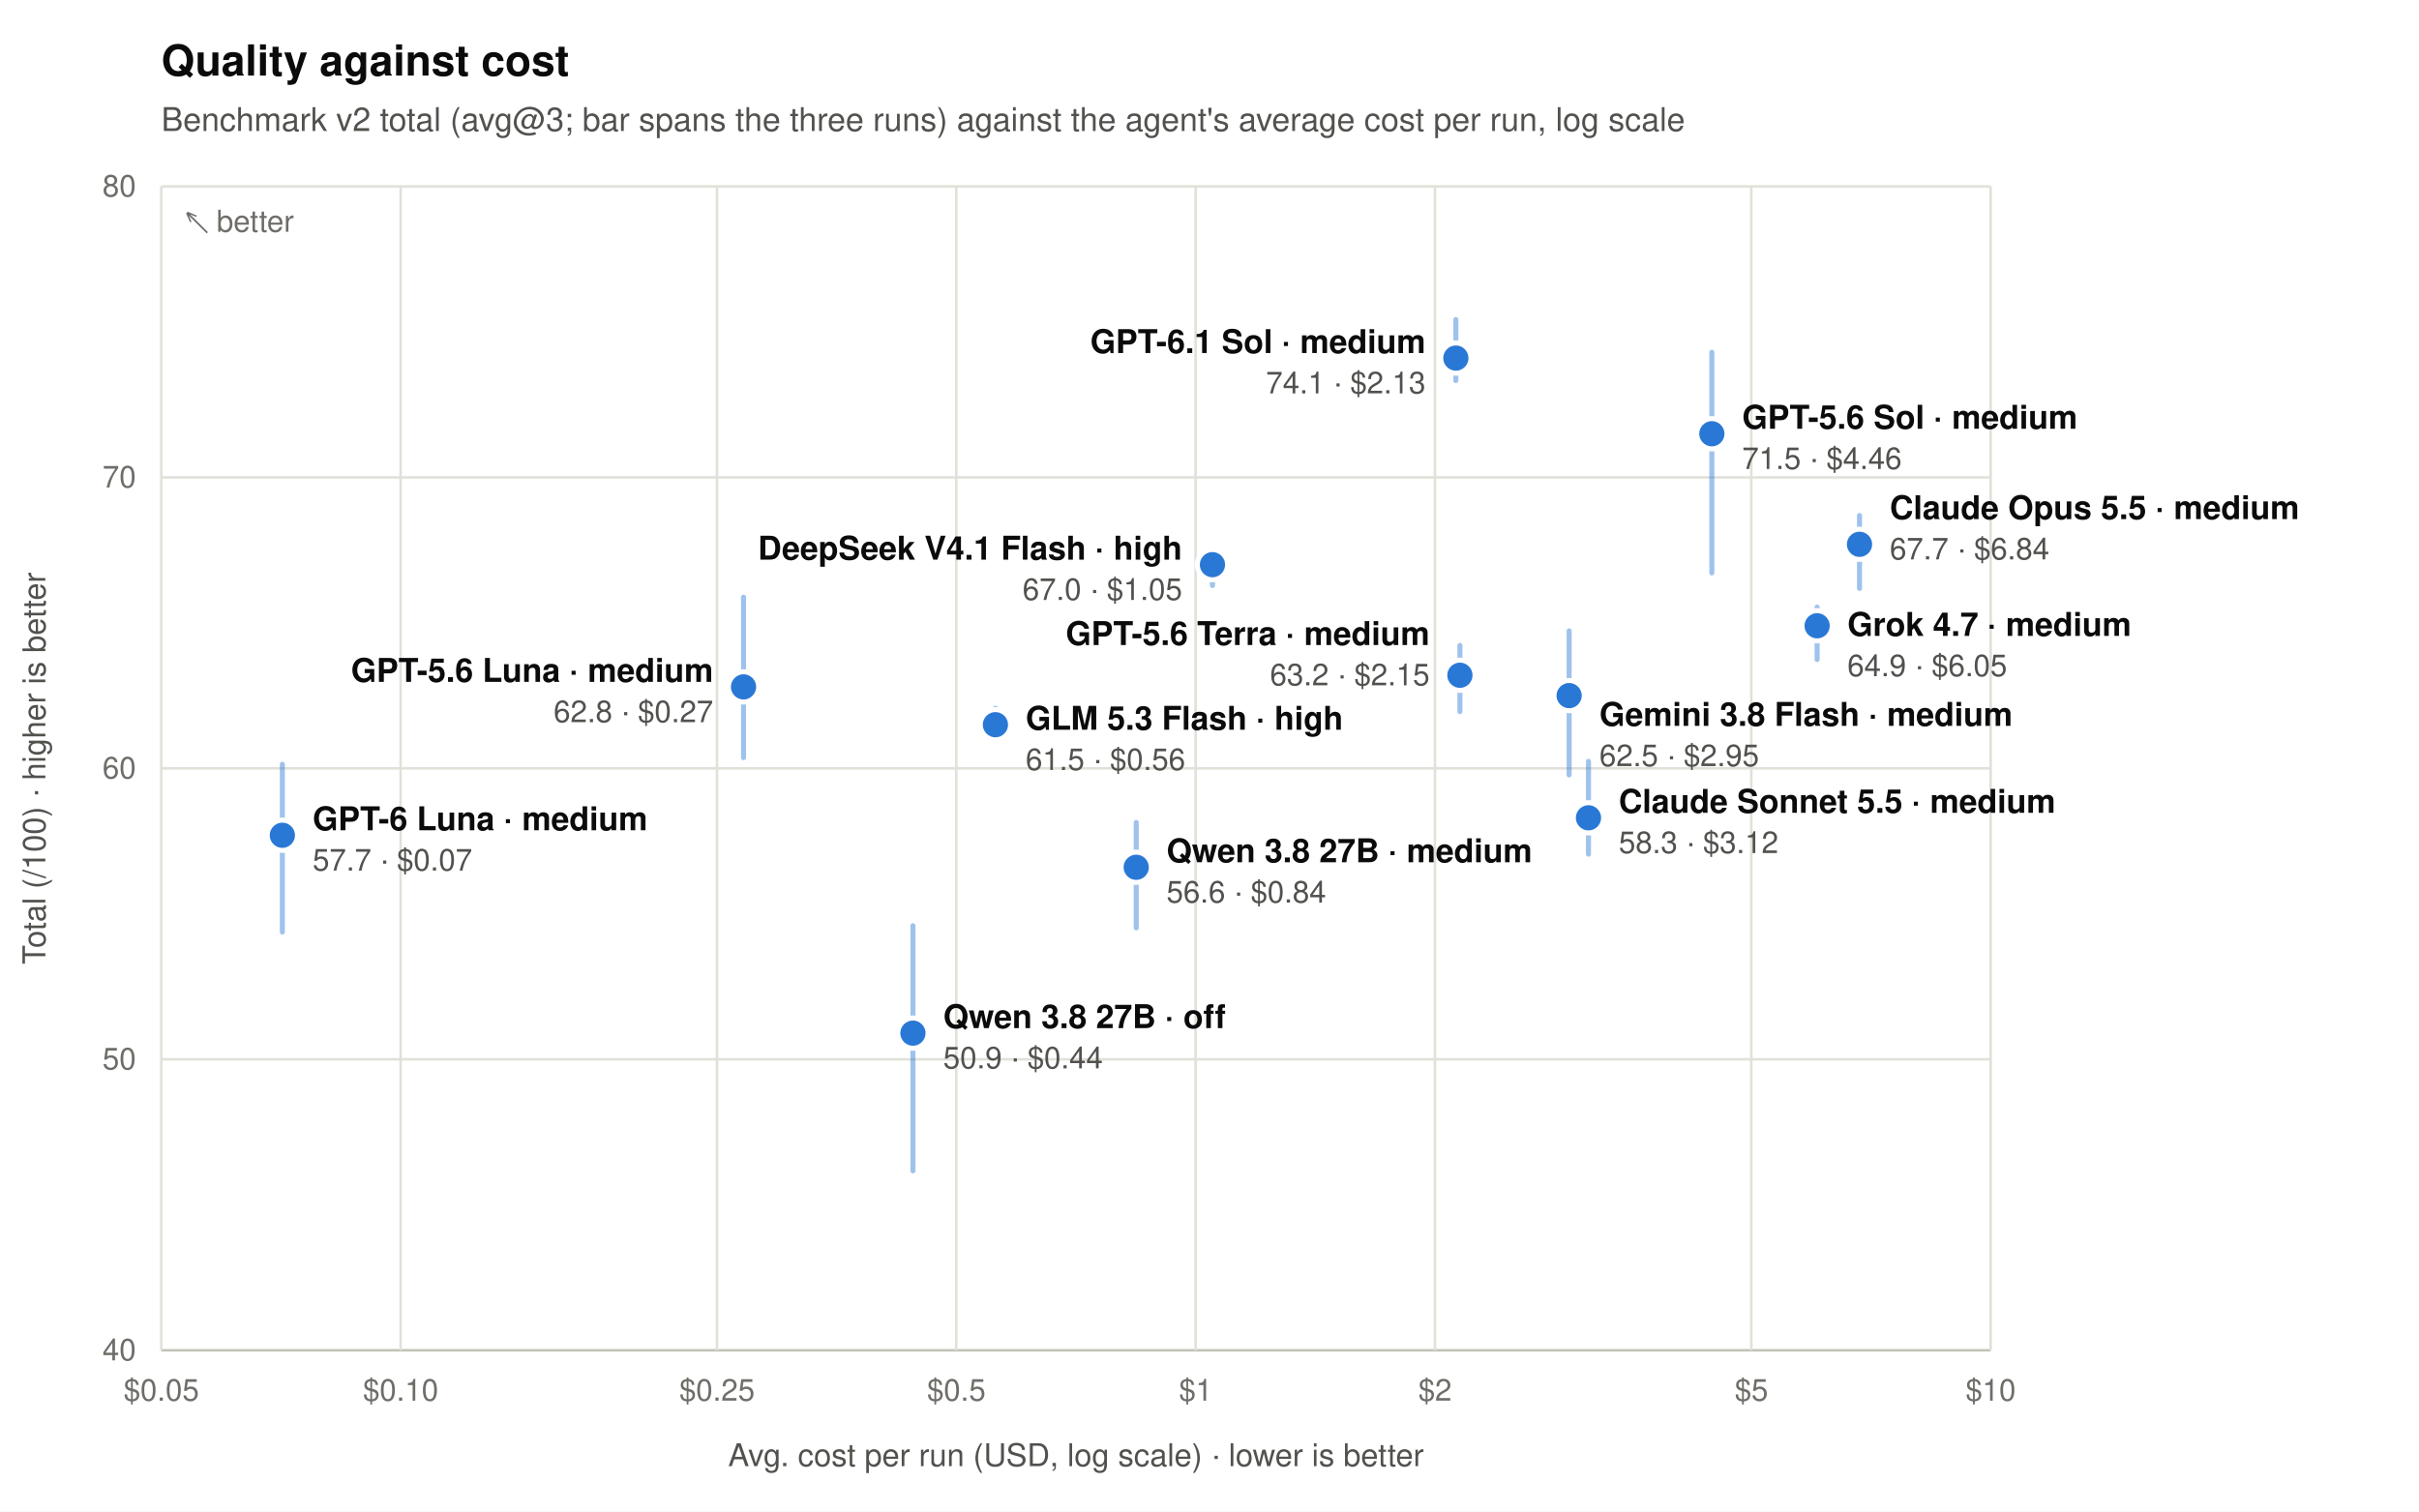
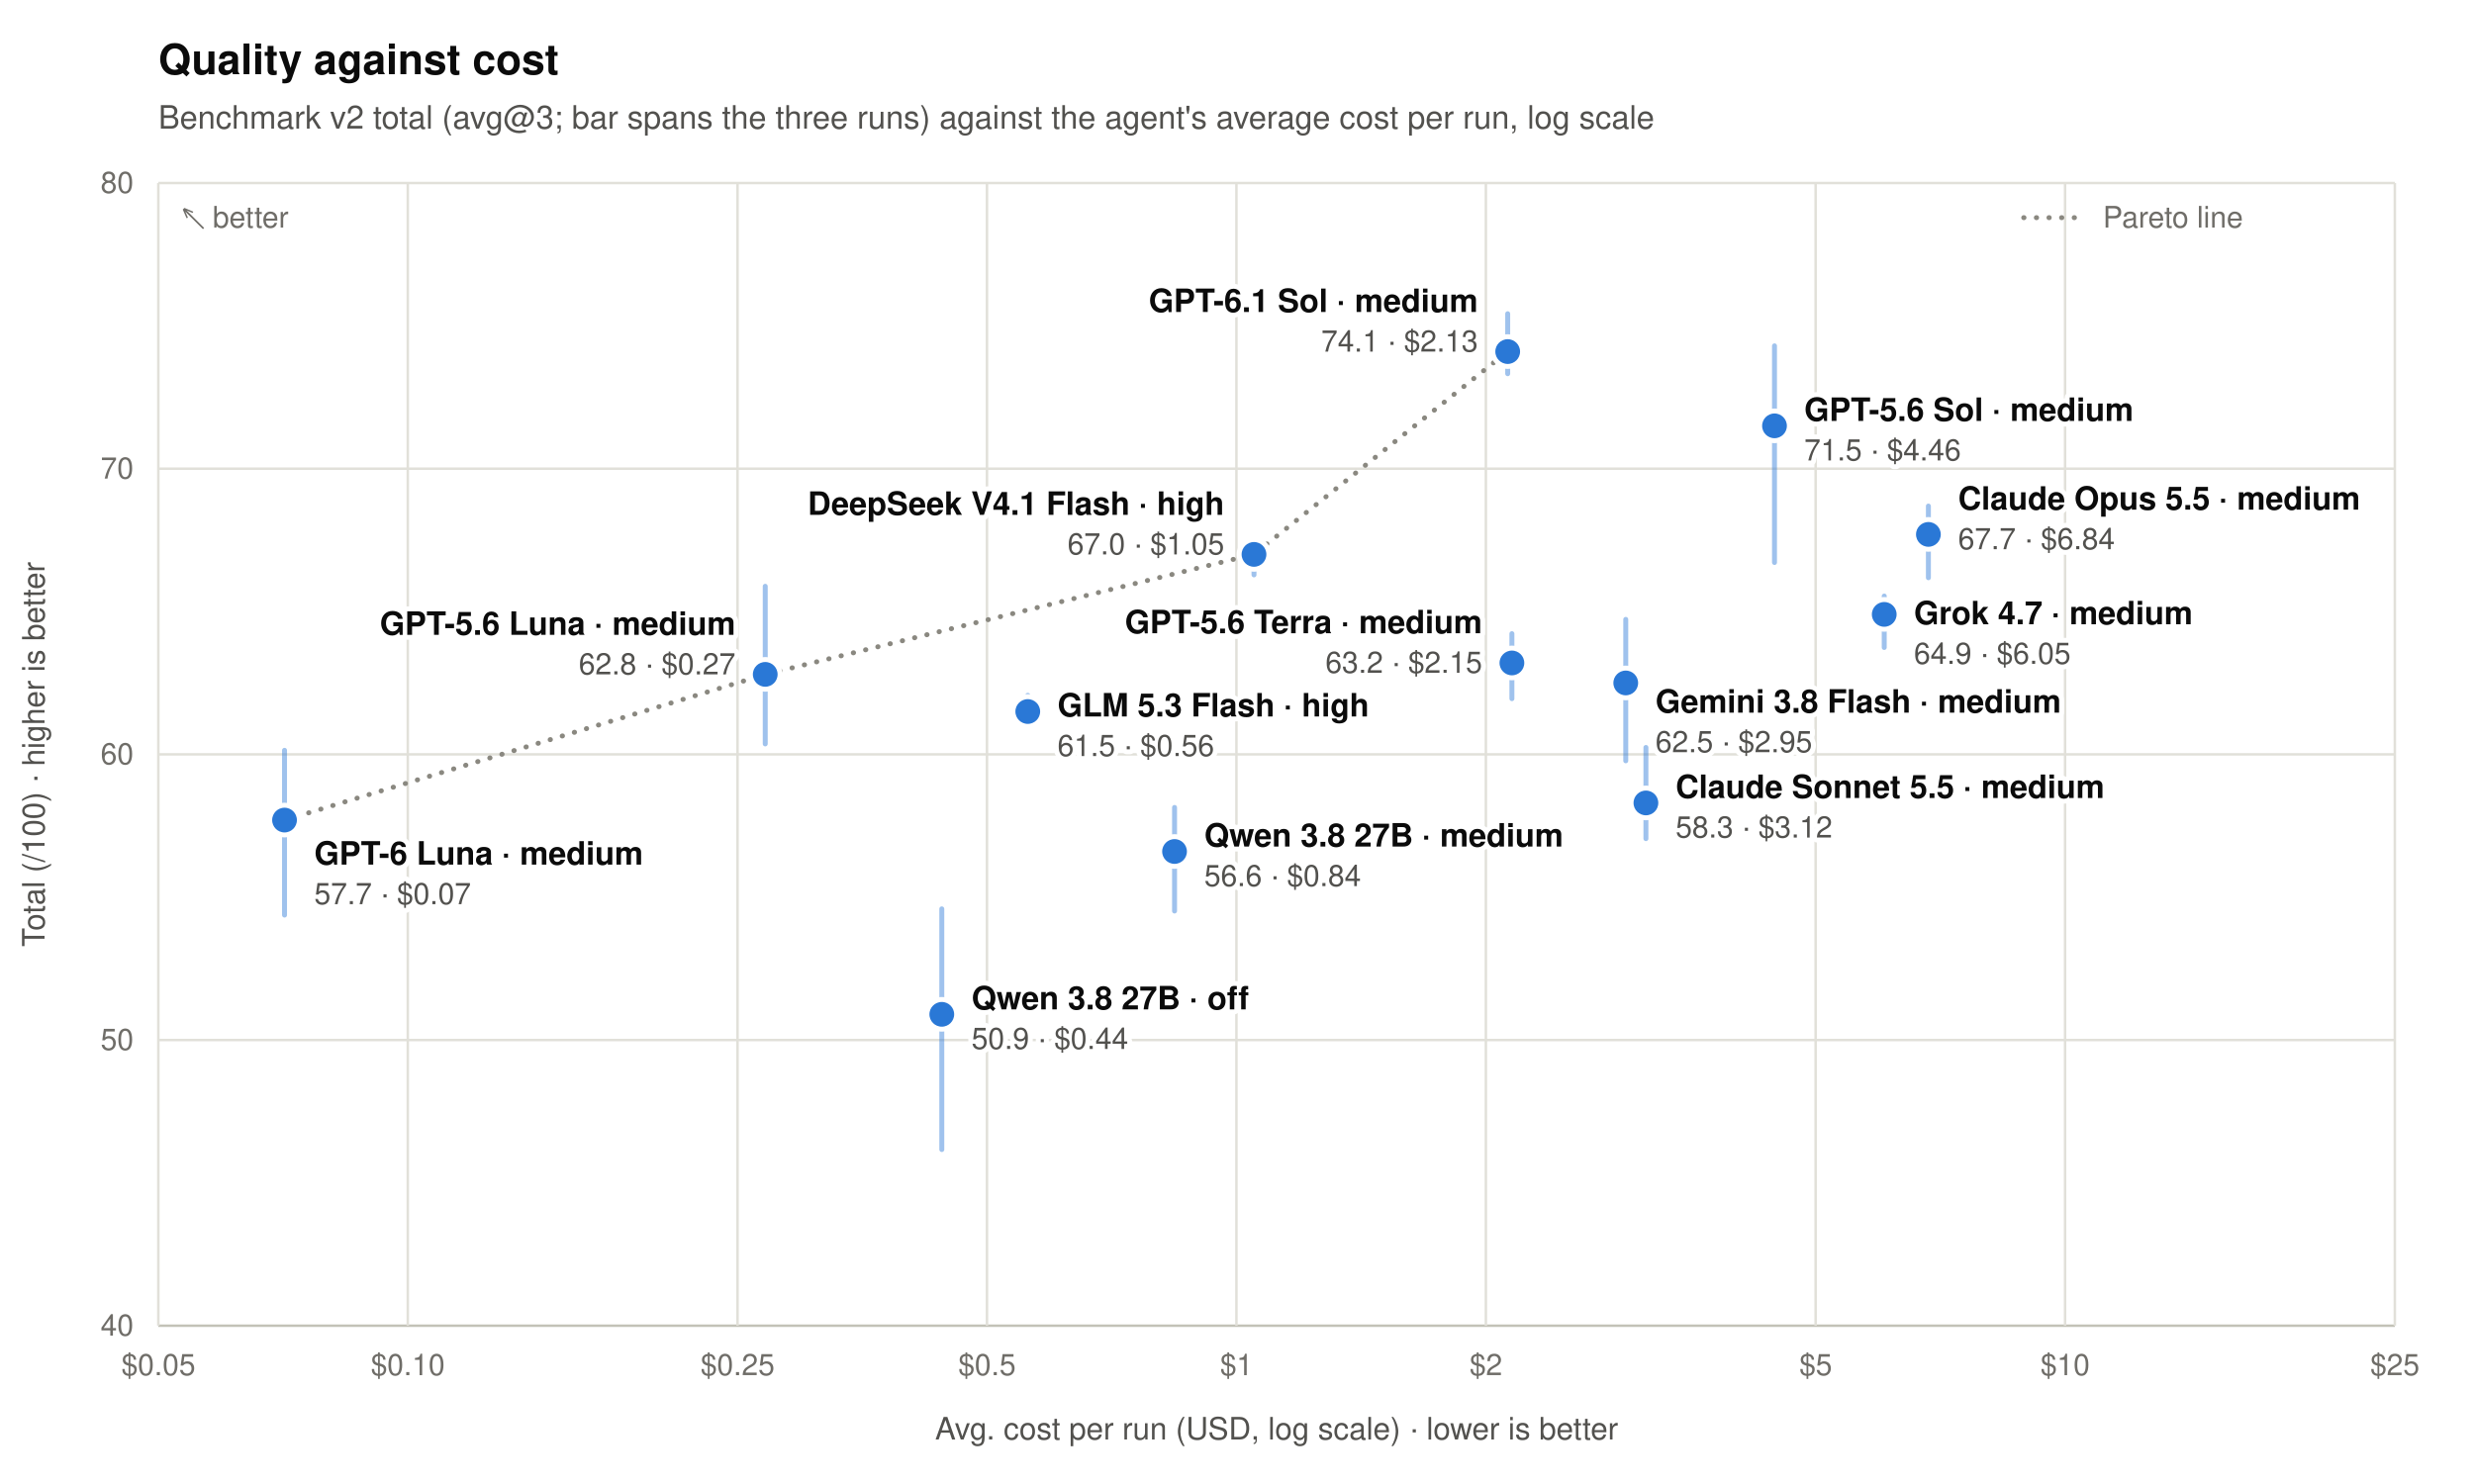
- <svg xmlns="http://www.w3.org/2000/svg" width="960" height="600" viewBox="0 0 960 600" role="img" aria-labelledby="t d">
-   <rect width="960" height="600" fill="#ffffff" />
+ <svg xmlns="http://www.w3.org/2000/svg" width="1000" height="600" viewBox="0 0 1000 600" role="img" aria-labelledby="t d">
+   <rect width="1000" height="600" fill="#ffffff" />
  <g font-family="system-ui, -apple-system, 'Segoe UI', Helvetica, Arial, sans-serif">
    <text x="64" y="30" font-size="17" font-weight="600" fill="#0b0b0b">Quality against cost</text>
    <text x="64" y="52" font-size="13" fill="#52514e">Benchmark v2 total (avg@3; bar spans the three runs) against the agent's average cost per run, log scale</text>
-     <line x1="64" x2="790" y1="536" y2="536" stroke="#c3c2b7" stroke-width="1" />
+     <line x1="64" x2="968" y1="536" y2="536" stroke="#c3c2b7" stroke-width="1" />
    <text x="54" y="540" font-size="12" text-anchor="end" fill="#6f6d68" style="font-variant-numeric: tabular-nums">40</text>
-     <line x1="64" x2="790" y1="420.5" y2="420.5" stroke="#e1e0d9" stroke-width="1" />
+     <line x1="64" x2="968" y1="420.5" y2="420.5" stroke="#e1e0d9" stroke-width="1" />
    <text x="54" y="424.5" font-size="12" text-anchor="end" fill="#6f6d68" style="font-variant-numeric: tabular-nums">50</text>
-     <line x1="64" x2="790" y1="305" y2="305" stroke="#e1e0d9" stroke-width="1" />
+     <line x1="64" x2="968" y1="305" y2="305" stroke="#e1e0d9" stroke-width="1" />
    <text x="54" y="309" font-size="12" text-anchor="end" fill="#6f6d68" style="font-variant-numeric: tabular-nums">60</text>
-     <line x1="64" x2="790" y1="189.5" y2="189.5" stroke="#e1e0d9" stroke-width="1" />
+     <line x1="64" x2="968" y1="189.5" y2="189.5" stroke="#e1e0d9" stroke-width="1" />
    <text x="54" y="193.5" font-size="12" text-anchor="end" fill="#6f6d68" style="font-variant-numeric: tabular-nums">70</text>
-     <line x1="64" x2="790" y1="74" y2="74" stroke="#e1e0d9" stroke-width="1" />
+     <line x1="64" x2="968" y1="74" y2="74" stroke="#e1e0d9" stroke-width="1" />
    <text x="54" y="78" font-size="12" text-anchor="end" fill="#6f6d68" style="font-variant-numeric: tabular-nums">80</text>
    <line x1="64" x2="64" y1="74" y2="536" stroke="#e1e0d9" stroke-width="1" />
    <text x="64" y="556" font-size="12" text-anchor="middle" fill="#6f6d68" style="font-variant-numeric: tabular-nums">$0.05</text>
-     <line x1="158.978" x2="158.978" y1="74" y2="536" stroke="#e1e0d9" stroke-width="1" />
-     <text x="158.978" y="556" font-size="12" text-anchor="middle" fill="#6f6d68" style="font-variant-numeric: tabular-nums">$0.10</text>
-     <line x1="284.533" x2="284.533" y1="74" y2="536" stroke="#e1e0d9" stroke-width="1" />
-     <text x="284.533" y="556" font-size="12" text-anchor="middle" fill="#6f6d68" style="font-variant-numeric: tabular-nums">$0.25</text>
-     <line x1="379.511" x2="379.511" y1="74" y2="536" stroke="#e1e0d9" stroke-width="1" />
-     <text x="379.511" y="556" font-size="12" text-anchor="middle" fill="#6f6d68" style="font-variant-numeric: tabular-nums">$0.5</text>
-     <line x1="474.489" x2="474.489" y1="74" y2="536" stroke="#e1e0d9" stroke-width="1" />
-     <text x="474.489" y="556" font-size="12" text-anchor="middle" fill="#6f6d68" style="font-variant-numeric: tabular-nums">$1</text>
-     <line x1="569.467" x2="569.467" y1="74" y2="536" stroke="#e1e0d9" stroke-width="1" />
-     <text x="569.467" y="556" font-size="12" text-anchor="middle" fill="#6f6d68" style="font-variant-numeric: tabular-nums">$2</text>
-     <line x1="695.022" x2="695.022" y1="74" y2="536" stroke="#e1e0d9" stroke-width="1" />
-     <text x="695.022" y="556" font-size="12" text-anchor="middle" fill="#6f6d68" style="font-variant-numeric: tabular-nums">$5</text>
-     <line x1="790" x2="790" y1="74" y2="536" stroke="#e1e0d9" stroke-width="1" />
-     <text x="790" y="556" font-size="12" text-anchor="middle" fill="#6f6d68" style="font-variant-numeric: tabular-nums">$10</text>
-     <text x="427" y="582" font-size="12.5" text-anchor="middle" fill="#52514e">Avg. cost per run (USD, log scale) · lower is better</text>
+     <line x1="164.828" x2="164.828" y1="74" y2="536" stroke="#e1e0d9" stroke-width="1" />
+     <text x="164.828" y="556" font-size="12" text-anchor="middle" fill="#6f6d68" style="font-variant-numeric: tabular-nums">$0.10</text>
+     <line x1="298.115" x2="298.115" y1="74" y2="536" stroke="#e1e0d9" stroke-width="1" />
+     <text x="298.115" y="556" font-size="12" text-anchor="middle" fill="#6f6d68" style="font-variant-numeric: tabular-nums">$0.25</text>
+     <line x1="398.943" x2="398.943" y1="74" y2="536" stroke="#e1e0d9" stroke-width="1" />
+     <text x="398.943" y="556" font-size="12" text-anchor="middle" fill="#6f6d68" style="font-variant-numeric: tabular-nums">$0.5</text>
+     <line x1="499.77" x2="499.77" y1="74" y2="536" stroke="#e1e0d9" stroke-width="1" />
+     <text x="499.77" y="556" font-size="12" text-anchor="middle" fill="#6f6d68" style="font-variant-numeric: tabular-nums">$1</text>
+     <line x1="600.598" x2="600.598" y1="74" y2="536" stroke="#e1e0d9" stroke-width="1" />
+     <text x="600.598" y="556" font-size="12" text-anchor="middle" fill="#6f6d68" style="font-variant-numeric: tabular-nums">$2</text>
+     <line x1="733.885" x2="733.885" y1="74" y2="536" stroke="#e1e0d9" stroke-width="1" />
+     <text x="733.885" y="556" font-size="12" text-anchor="middle" fill="#6f6d68" style="font-variant-numeric: tabular-nums">$5</text>
+     <line x1="834.713" x2="834.713" y1="74" y2="536" stroke="#e1e0d9" stroke-width="1" />
+     <text x="834.713" y="556" font-size="12" text-anchor="middle" fill="#6f6d68" style="font-variant-numeric: tabular-nums">$10</text>
+     <line x1="968" x2="968" y1="74" y2="536" stroke="#e1e0d9" stroke-width="1" />
+     <text x="968" y="556" font-size="12" text-anchor="middle" fill="#6f6d68" style="font-variant-numeric: tabular-nums">$25</text>
+     <text x="516" y="582" font-size="12.5" text-anchor="middle" fill="#52514e">Avg. cost per run (USD, log scale) · lower is better</text>
    <text transform="translate(18 305) rotate(-90)" font-size="12.5" text-anchor="middle" fill="#52514e">Total (/100) · higher is better</text>
    <text x="74" y="92" font-size="12" fill="#6f6d68">↖ better</text>
-     <line x1="577.774" x2="577.774" y1="151.096" y2="126.841" stroke="#2a78d6" stroke-width="2" stroke-linecap="round" opacity="0.45" />
-     <line x1="679.361" x2="679.361" y1="227.422" y2="139.835" stroke="#2a78d6" stroke-width="2" stroke-linecap="round" opacity="0.45" />
-     <line x1="481.175" x2="481.175" y1="232.428" y2="219.049" stroke="#2a78d6" stroke-width="2" stroke-linecap="round" opacity="0.45" />
-     <line x1="579.377" x2="579.377" y1="282.477" y2="256.201" stroke="#2a78d6" stroke-width="2" stroke-linecap="round" opacity="0.45" />
-     <line x1="295.078" x2="295.078" y1="300.765" y2="237.048" stroke="#2a78d6" stroke-width="2" stroke-linecap="round" opacity="0.45" />
-     <line x1="112.049" x2="112.049" y1="369.969" y2="303.364" stroke="#2a78d6" stroke-width="2" stroke-linecap="round" opacity="0.45" />
-     <line x1="450.924" x2="450.924" y1="368.333" y2="326.464" stroke="#2a78d6" stroke-width="2" stroke-linecap="round" opacity="0.45" />
-     <line x1="362.306" x2="362.306" y1="464.775" y2="367.466" stroke="#2a78d6" stroke-width="2" stroke-linecap="round" opacity="0.45" />
-     <line x1="737.958" x2="737.958" y1="233.582" y2="204.611" stroke="#2a78d6" stroke-width="2" stroke-linecap="round" opacity="0.45" />
-     <line x1="721.141" x2="721.141" y1="261.784" y2="240.994" stroke="#2a78d6" stroke-width="2" stroke-linecap="round" opacity="0.45" />
-     <line x1="622.723" x2="622.723" y1="307.599" y2="250.426" stroke="#2a78d6" stroke-width="2" stroke-linecap="round" opacity="0.45" />
-     <line x1="395.04" x2="395.04" y1="292.872" y2="281.13" stroke="#2a78d6" stroke-width="2" stroke-linecap="round" opacity="0.45" />
-     <line x1="630.4" x2="630.4" y1="339.072" y2="302.209" stroke="#2a78d6" stroke-width="2" stroke-linecap="round" opacity="0.45" />
-     <circle cx="577.774" cy="142.145" r="6" fill="#2a78d6" stroke="#ffffff" stroke-width="2" />
-     <circle cx="679.361" cy="172.175" r="6" fill="#2a78d6" stroke="#ffffff" stroke-width="2" />
-     <circle cx="481.175" cy="224.15" r="6" fill="#2a78d6" stroke="#ffffff" stroke-width="2" />
-     <circle cx="579.377" cy="268.04" r="6" fill="#2a78d6" stroke="#ffffff" stroke-width="2" />
-     <circle cx="295.078" cy="272.66" r="6" fill="#2a78d6" stroke="#ffffff" stroke-width="2" />
-     <circle cx="112.049" cy="331.565" r="6" fill="#2a78d6" stroke="#ffffff" stroke-width="2" />
-     <circle cx="450.924" cy="344.27" r="6" fill="#2a78d6" stroke="#ffffff" stroke-width="2" />
-     <circle cx="362.306" cy="410.105" r="6" fill="#2a78d6" stroke="#ffffff" stroke-width="2" />
-     <circle cx="737.958" cy="216.065" r="6" fill="#2a78d6" stroke="#ffffff" stroke-width="2" />
-     <circle cx="721.141" cy="248.405" r="6" fill="#2a78d6" stroke="#ffffff" stroke-width="2" />
-     <circle cx="622.723" cy="276.125" r="6" fill="#2a78d6" stroke="#ffffff" stroke-width="2" />
-     <circle cx="395.04" cy="287.675" r="6" fill="#2a78d6" stroke="#ffffff" stroke-width="2" />
-     <circle cx="630.4" cy="324.635" r="6" fill="#2a78d6" stroke="#ffffff" stroke-width="2" />
-     <text x="565.774" y="140.145" font-size="13" font-weight="600" text-anchor="end" fill="#0b0b0b">GPT-6.1 Sol · medium</text>
-     <text x="565.774" y="156.145" font-size="12" text-anchor="end" fill="#52514e" style="font-variant-numeric: tabular-nums">74.1 · $2.13</text>
-     <text x="691.361" y="170.175" font-size="13" font-weight="600" text-anchor="start" fill="#0b0b0b">GPT-5.6 Sol · medium</text>
-     <text x="691.361" y="186.175" font-size="12" text-anchor="start" fill="#52514e" style="font-variant-numeric: tabular-nums">71.5 · $4.46</text>
-     <text x="469.175" y="222.15" font-size="13" font-weight="600" text-anchor="end" fill="#0b0b0b">DeepSeek V4.1 Flash · high</text>
-     <text x="469.175" y="238.15" font-size="12" text-anchor="end" fill="#52514e" style="font-variant-numeric: tabular-nums">67.0 · $1.05</text>
-     <text x="567.377" y="256.04" font-size="13" font-weight="600" text-anchor="end" fill="#0b0b0b">GPT-5.6 Terra · medium</text>
-     <text x="567.377" y="272.04" font-size="12" text-anchor="end" fill="#52514e" style="font-variant-numeric: tabular-nums">63.2 · $2.15</text>
-     <text x="283.078" y="270.66" font-size="13" font-weight="600" text-anchor="end" fill="#0b0b0b">GPT-5.6 Luna · medium</text>
-     <text x="283.078" y="286.66" font-size="12" text-anchor="end" fill="#52514e" style="font-variant-numeric: tabular-nums">62.8 · $0.27</text>
-     <text x="124.049" y="329.565" font-size="13" font-weight="600" text-anchor="start" fill="#0b0b0b">GPT-6 Luna · medium</text>
-     <text x="124.049" y="345.565" font-size="12" text-anchor="start" fill="#52514e" style="font-variant-numeric: tabular-nums">57.7 · $0.07</text>
-     <text x="462.924" y="342.27" font-size="13" font-weight="600" text-anchor="start" fill="#0b0b0b">Qwen 3.8 27B · medium</text>
-     <text x="462.924" y="358.27" font-size="12" text-anchor="start" fill="#52514e" style="font-variant-numeric: tabular-nums">56.6 · $0.84</text>
-     <text x="374.306" y="408.105" font-size="13" font-weight="600" text-anchor="start" fill="#0b0b0b">Qwen 3.8 27B · off</text>
-     <text x="374.306" y="424.105" font-size="12" text-anchor="start" fill="#52514e" style="font-variant-numeric: tabular-nums">50.9 · $0.44</text>
-     <text x="749.958" y="206.065" font-size="13" font-weight="600" text-anchor="start" fill="#0b0b0b">Claude Opus 5.5 · medium</text>
-     <text x="749.958" y="222.065" font-size="12" text-anchor="start" fill="#52514e" style="font-variant-numeric: tabular-nums">67.7 · $6.84</text>
-     <text x="733.141" y="252.405" font-size="13" font-weight="600" text-anchor="start" fill="#0b0b0b">Grok 4.7 · medium</text>
-     <text x="733.141" y="268.405" font-size="12" text-anchor="start" fill="#52514e" style="font-variant-numeric: tabular-nums">64.9 · $6.05</text>
-     <text x="634.723" y="288.125" font-size="13" font-weight="600" text-anchor="start" fill="#0b0b0b">Gemini 3.8 Flash · medium</text>
-     <text x="634.723" y="304.125" font-size="12" text-anchor="start" fill="#52514e" style="font-variant-numeric: tabular-nums">62.5 · $2.95</text>
-     <text x="407.04" y="289.675" font-size="13" font-weight="600" text-anchor="start" fill="#0b0b0b">GLM 5.3 Flash · high</text>
-     <text x="407.04" y="305.675" font-size="12" text-anchor="start" fill="#52514e" style="font-variant-numeric: tabular-nums">61.5 · $0.56</text>
-     <text x="642.4" y="322.635" font-size="13" font-weight="600" text-anchor="start" fill="#0b0b0b">Claude Sonnet 5.5 · medium</text>
-     <text x="642.4" y="338.635" font-size="12" text-anchor="start" fill="#52514e" style="font-variant-numeric: tabular-nums">58.3 · $3.12</text>
+     <polyline points="115.0,331.6 309.3,272.7 506.9,224.1 609.4,142.1" fill="none" stroke="#8a8880" stroke-width="2" stroke-dasharray="0.1 5" stroke-linecap="round" />
+     <line x1="818" x2="842" y1="88" y2="88" stroke="#8a8880" stroke-width="2" stroke-dasharray="0.1 5" stroke-linecap="round" />
+     <text x="850" y="92" font-size="12" fill="#6f6d68">Pareto line</text>
+     <line x1="609.417" x2="609.417" y1="151.096" y2="126.841" stroke="#2a78d6" stroke-width="2" stroke-linecap="round" opacity="0.45" />
+     <line x1="717.26" x2="717.26" y1="227.422" y2="139.835" stroke="#2a78d6" stroke-width="2" stroke-linecap="round" opacity="0.45" />
+     <line x1="506.868" x2="506.868" y1="232.428" y2="219.049" stroke="#2a78d6" stroke-width="2" stroke-linecap="round" opacity="0.45" />
+     <line x1="611.118" x2="611.118" y1="282.477" y2="256.201" stroke="#2a78d6" stroke-width="2" stroke-linecap="round" opacity="0.45" />
+     <line x1="309.31" x2="309.31" y1="300.765" y2="237.048" stroke="#2a78d6" stroke-width="2" stroke-linecap="round" opacity="0.45" />
+     <line x1="115.008" x2="115.008" y1="369.969" y2="303.364" stroke="#2a78d6" stroke-width="2" stroke-linecap="round" opacity="0.45" />
+     <line x1="474.754" x2="474.754" y1="368.333" y2="326.464" stroke="#2a78d6" stroke-width="2" stroke-linecap="round" opacity="0.45" />
+     <line x1="380.678" x2="380.678" y1="464.775" y2="367.466" stroke="#2a78d6" stroke-width="2" stroke-linecap="round" opacity="0.45" />
+     <line x1="779.466" x2="779.466" y1="233.582" y2="204.611" stroke="#2a78d6" stroke-width="2" stroke-linecap="round" opacity="0.45" />
+     <line x1="761.614" x2="761.614" y1="261.784" y2="240.994" stroke="#2a78d6" stroke-width="2" stroke-linecap="round" opacity="0.45" />
+     <line x1="657.134" x2="657.134" y1="307.599" y2="250.426" stroke="#2a78d6" stroke-width="2" stroke-linecap="round" opacity="0.45" />
+     <line x1="415.428" x2="415.428" y1="292.872" y2="281.13" stroke="#2a78d6" stroke-width="2" stroke-linecap="round" opacity="0.45" />
+     <line x1="665.284" x2="665.284" y1="339.072" y2="302.209" stroke="#2a78d6" stroke-width="2" stroke-linecap="round" opacity="0.45" />
+     <circle cx="609.417" cy="142.145" r="6" fill="#2a78d6" stroke="#ffffff" stroke-width="2" />
+     <circle cx="717.26" cy="172.175" r="6" fill="#2a78d6" stroke="#ffffff" stroke-width="2" />
+     <circle cx="506.868" cy="224.15" r="6" fill="#2a78d6" stroke="#ffffff" stroke-width="2" />
+     <circle cx="611.118" cy="268.04" r="6" fill="#2a78d6" stroke="#ffffff" stroke-width="2" />
+     <circle cx="309.31" cy="272.66" r="6" fill="#2a78d6" stroke="#ffffff" stroke-width="2" />
+     <circle cx="115.008" cy="331.565" r="6" fill="#2a78d6" stroke="#ffffff" stroke-width="2" />
+     <circle cx="474.754" cy="344.27" r="6" fill="#2a78d6" stroke="#ffffff" stroke-width="2" />
+     <circle cx="380.678" cy="410.105" r="6" fill="#2a78d6" stroke="#ffffff" stroke-width="2" />
+     <circle cx="779.466" cy="216.065" r="6" fill="#2a78d6" stroke="#ffffff" stroke-width="2" />
+     <circle cx="761.614" cy="248.405" r="6" fill="#2a78d6" stroke="#ffffff" stroke-width="2" />
+     <circle cx="657.134" cy="276.125" r="6" fill="#2a78d6" stroke="#ffffff" stroke-width="2" />
+     <circle cx="415.428" cy="287.675" r="6" fill="#2a78d6" stroke="#ffffff" stroke-width="2" />
+     <circle cx="665.284" cy="324.635" r="6" fill="#2a78d6" stroke="#ffffff" stroke-width="2" />
+     <text x="597.417" y="126.145" font-size="13" font-weight="600" text-anchor="end" fill="#0b0b0b" stroke="#ffffff" stroke-width="4" stroke-linejoin="round" paint-order="stroke">GPT-6.1 Sol · medium</text>
+     <text x="597.417" y="142.145" font-size="12" text-anchor="end" fill="#52514e" stroke="#ffffff" stroke-width="4" stroke-linejoin="round" paint-order="stroke" style="font-variant-numeric: tabular-nums">74.1 · $2.13</text>
+     <text x="729.26" y="170.175" font-size="13" font-weight="600" text-anchor="start" fill="#0b0b0b" stroke="#ffffff" stroke-width="4" stroke-linejoin="round" paint-order="stroke">GPT-5.6 Sol · medium</text>
+     <text x="729.26" y="186.175" font-size="12" text-anchor="start" fill="#52514e" stroke="#ffffff" stroke-width="4" stroke-linejoin="round" paint-order="stroke" style="font-variant-numeric: tabular-nums">71.5 · $4.46</text>
+     <text x="494.868" y="208.15" font-size="13" font-weight="600" text-anchor="end" fill="#0b0b0b" stroke="#ffffff" stroke-width="4" stroke-linejoin="round" paint-order="stroke">DeepSeek V4.1 Flash · high</text>
+     <text x="494.868" y="224.15" font-size="12" text-anchor="end" fill="#52514e" stroke="#ffffff" stroke-width="4" stroke-linejoin="round" paint-order="stroke" style="font-variant-numeric: tabular-nums">67.0 · $1.05</text>
+     <text x="599.118" y="256.04" font-size="13" font-weight="600" text-anchor="end" fill="#0b0b0b" stroke="#ffffff" stroke-width="4" stroke-linejoin="round" paint-order="stroke">GPT-5.6 Terra · medium</text>
+     <text x="599.118" y="272.04" font-size="12" text-anchor="end" fill="#52514e" stroke="#ffffff" stroke-width="4" stroke-linejoin="round" paint-order="stroke" style="font-variant-numeric: tabular-nums">63.2 · $2.15</text>
+     <text x="297.31" y="256.66" font-size="13" font-weight="600" text-anchor="end" fill="#0b0b0b" stroke="#ffffff" stroke-width="4" stroke-linejoin="round" paint-order="stroke">GPT-5.6 Luna · medium</text>
+     <text x="297.31" y="272.66" font-size="12" text-anchor="end" fill="#52514e" stroke="#ffffff" stroke-width="4" stroke-linejoin="round" paint-order="stroke" style="font-variant-numeric: tabular-nums">62.8 · $0.27</text>
+     <text x="127.008" y="349.565" font-size="13" font-weight="600" text-anchor="start" fill="#0b0b0b" stroke="#ffffff" stroke-width="4" stroke-linejoin="round" paint-order="stroke">GPT-6 Luna · medium</text>
+     <text x="127.008" y="365.565" font-size="12" text-anchor="start" fill="#52514e" stroke="#ffffff" stroke-width="4" stroke-linejoin="round" paint-order="stroke" style="font-variant-numeric: tabular-nums">57.7 · $0.07</text>
+     <text x="486.754" y="342.27" font-size="13" font-weight="600" text-anchor="start" fill="#0b0b0b" stroke="#ffffff" stroke-width="4" stroke-linejoin="round" paint-order="stroke">Qwen 3.8 27B · medium</text>
+     <text x="486.754" y="358.27" font-size="12" text-anchor="start" fill="#52514e" stroke="#ffffff" stroke-width="4" stroke-linejoin="round" paint-order="stroke" style="font-variant-numeric: tabular-nums">56.6 · $0.84</text>
+     <text x="392.678" y="408.105" font-size="13" font-weight="600" text-anchor="start" fill="#0b0b0b" stroke="#ffffff" stroke-width="4" stroke-linejoin="round" paint-order="stroke">Qwen 3.8 27B · off</text>
+     <text x="392.678" y="424.105" font-size="12" text-anchor="start" fill="#52514e" stroke="#ffffff" stroke-width="4" stroke-linejoin="round" paint-order="stroke" style="font-variant-numeric: tabular-nums">50.9 · $0.44</text>
+     <text x="791.466" y="206.065" font-size="13" font-weight="600" text-anchor="start" fill="#0b0b0b" stroke="#ffffff" stroke-width="4" stroke-linejoin="round" paint-order="stroke">Claude Opus 5.5 · medium</text>
+     <text x="791.466" y="222.065" font-size="12" text-anchor="start" fill="#52514e" stroke="#ffffff" stroke-width="4" stroke-linejoin="round" paint-order="stroke" style="font-variant-numeric: tabular-nums">67.7 · $6.84</text>
+     <text x="773.614" y="252.405" font-size="13" font-weight="600" text-anchor="start" fill="#0b0b0b" stroke="#ffffff" stroke-width="4" stroke-linejoin="round" paint-order="stroke">Grok 4.7 · medium</text>
+     <text x="773.614" y="268.405" font-size="12" text-anchor="start" fill="#52514e" stroke="#ffffff" stroke-width="4" stroke-linejoin="round" paint-order="stroke" style="font-variant-numeric: tabular-nums">64.9 · $6.05</text>
+     <text x="669.134" y="288.125" font-size="13" font-weight="600" text-anchor="start" fill="#0b0b0b" stroke="#ffffff" stroke-width="4" stroke-linejoin="round" paint-order="stroke">Gemini 3.8 Flash · medium</text>
+     <text x="669.134" y="304.125" font-size="12" text-anchor="start" fill="#52514e" stroke="#ffffff" stroke-width="4" stroke-linejoin="round" paint-order="stroke" style="font-variant-numeric: tabular-nums">62.5 · $2.95</text>
+     <text x="427.428" y="289.675" font-size="13" font-weight="600" text-anchor="start" fill="#0b0b0b" stroke="#ffffff" stroke-width="4" stroke-linejoin="round" paint-order="stroke">GLM 5.3 Flash · high</text>
+     <text x="427.428" y="305.675" font-size="12" text-anchor="start" fill="#52514e" stroke="#ffffff" stroke-width="4" stroke-linejoin="round" paint-order="stroke" style="font-variant-numeric: tabular-nums">61.5 · $0.56</text>
+     <text x="677.284" y="322.635" font-size="13" font-weight="600" text-anchor="start" fill="#0b0b0b" stroke="#ffffff" stroke-width="4" stroke-linejoin="round" paint-order="stroke">Claude Sonnet 5.5 · medium</text>
+     <text x="677.284" y="338.635" font-size="12" text-anchor="start" fill="#52514e" stroke="#ffffff" stroke-width="4" stroke-linejoin="round" paint-order="stroke" style="font-variant-numeric: tabular-nums">58.3 · $3.12</text>
  </g>
</svg>
